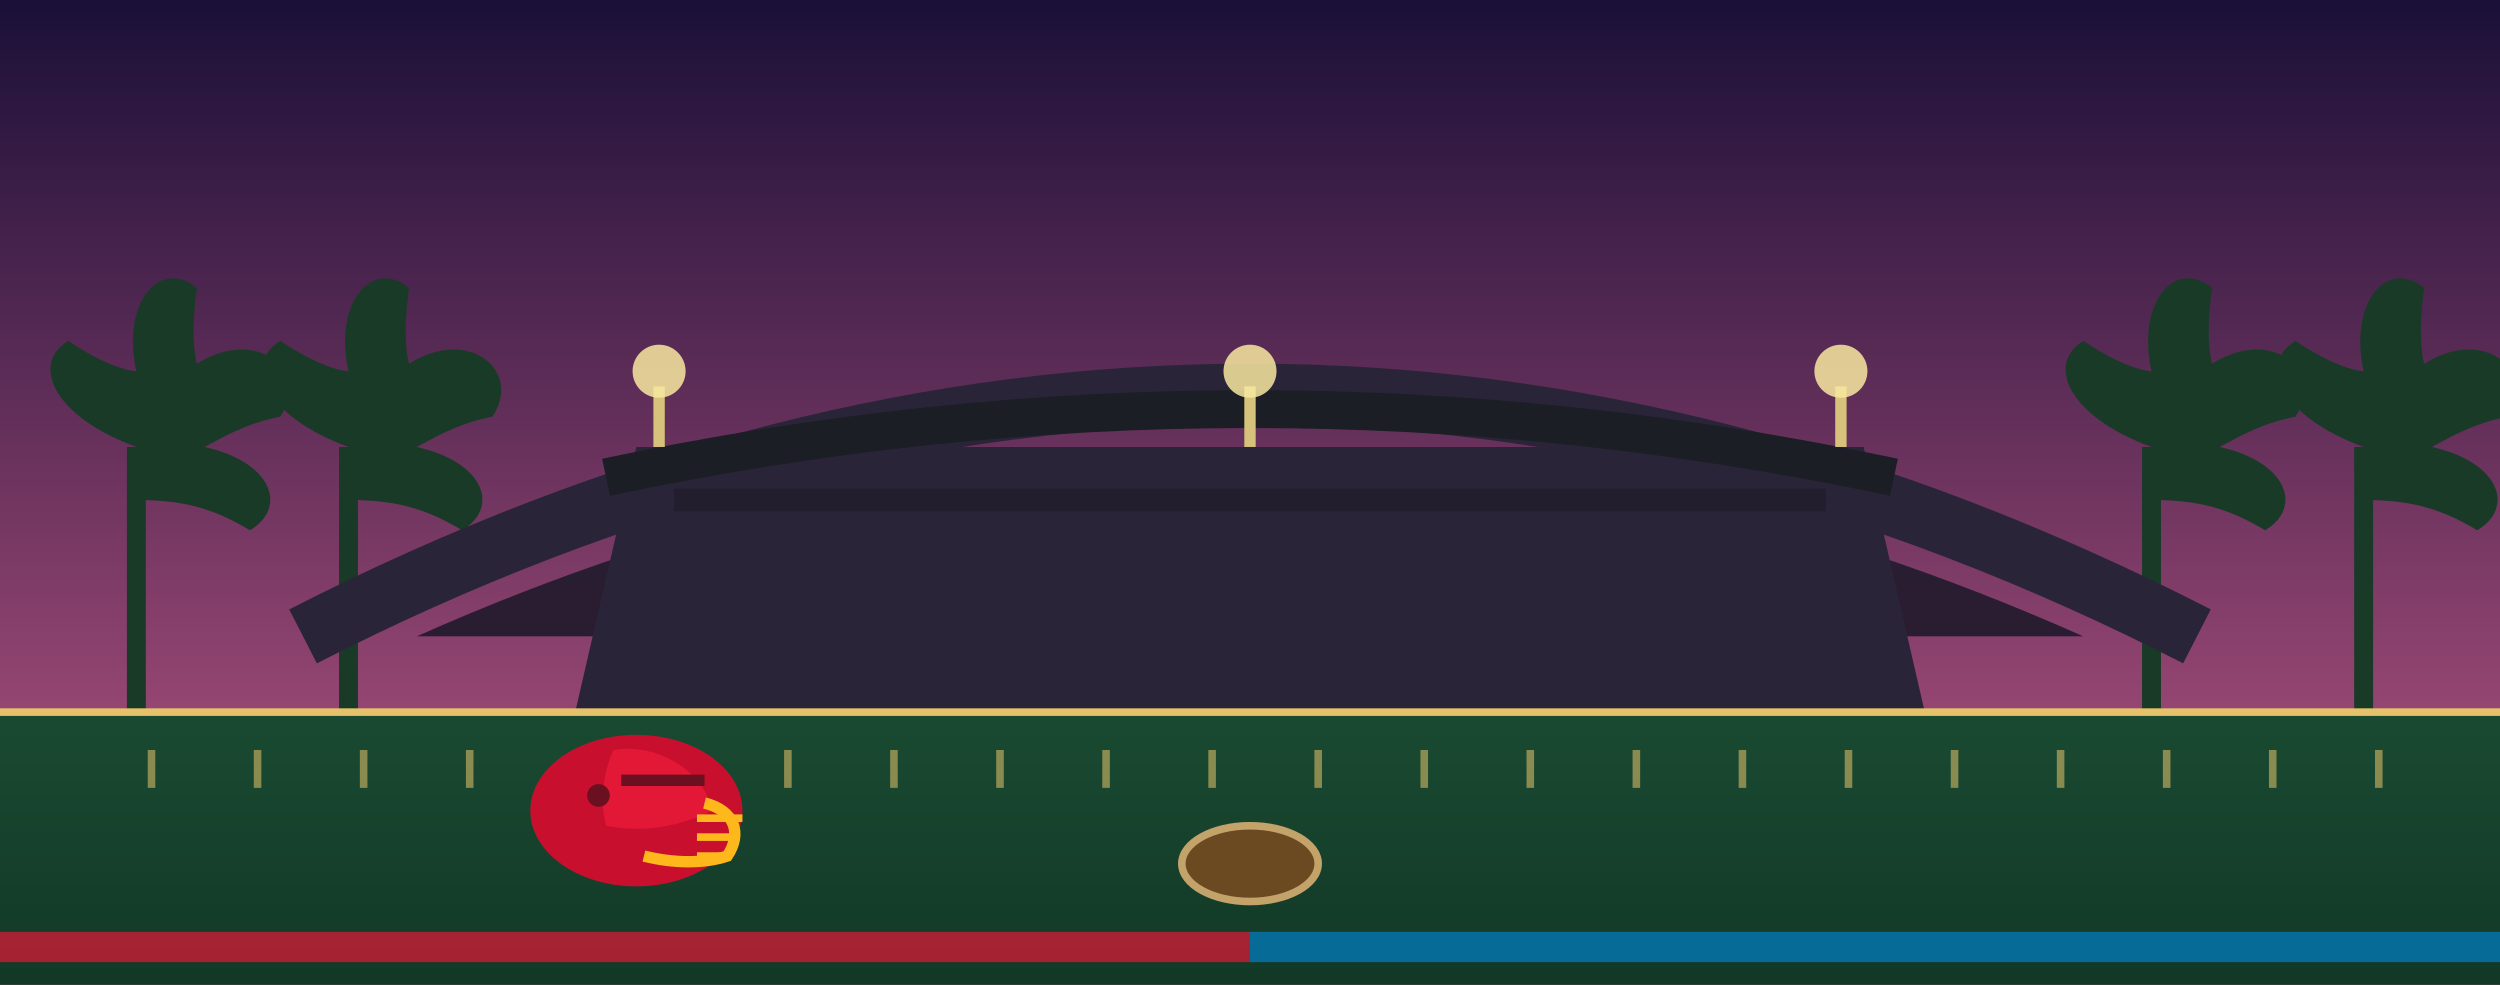
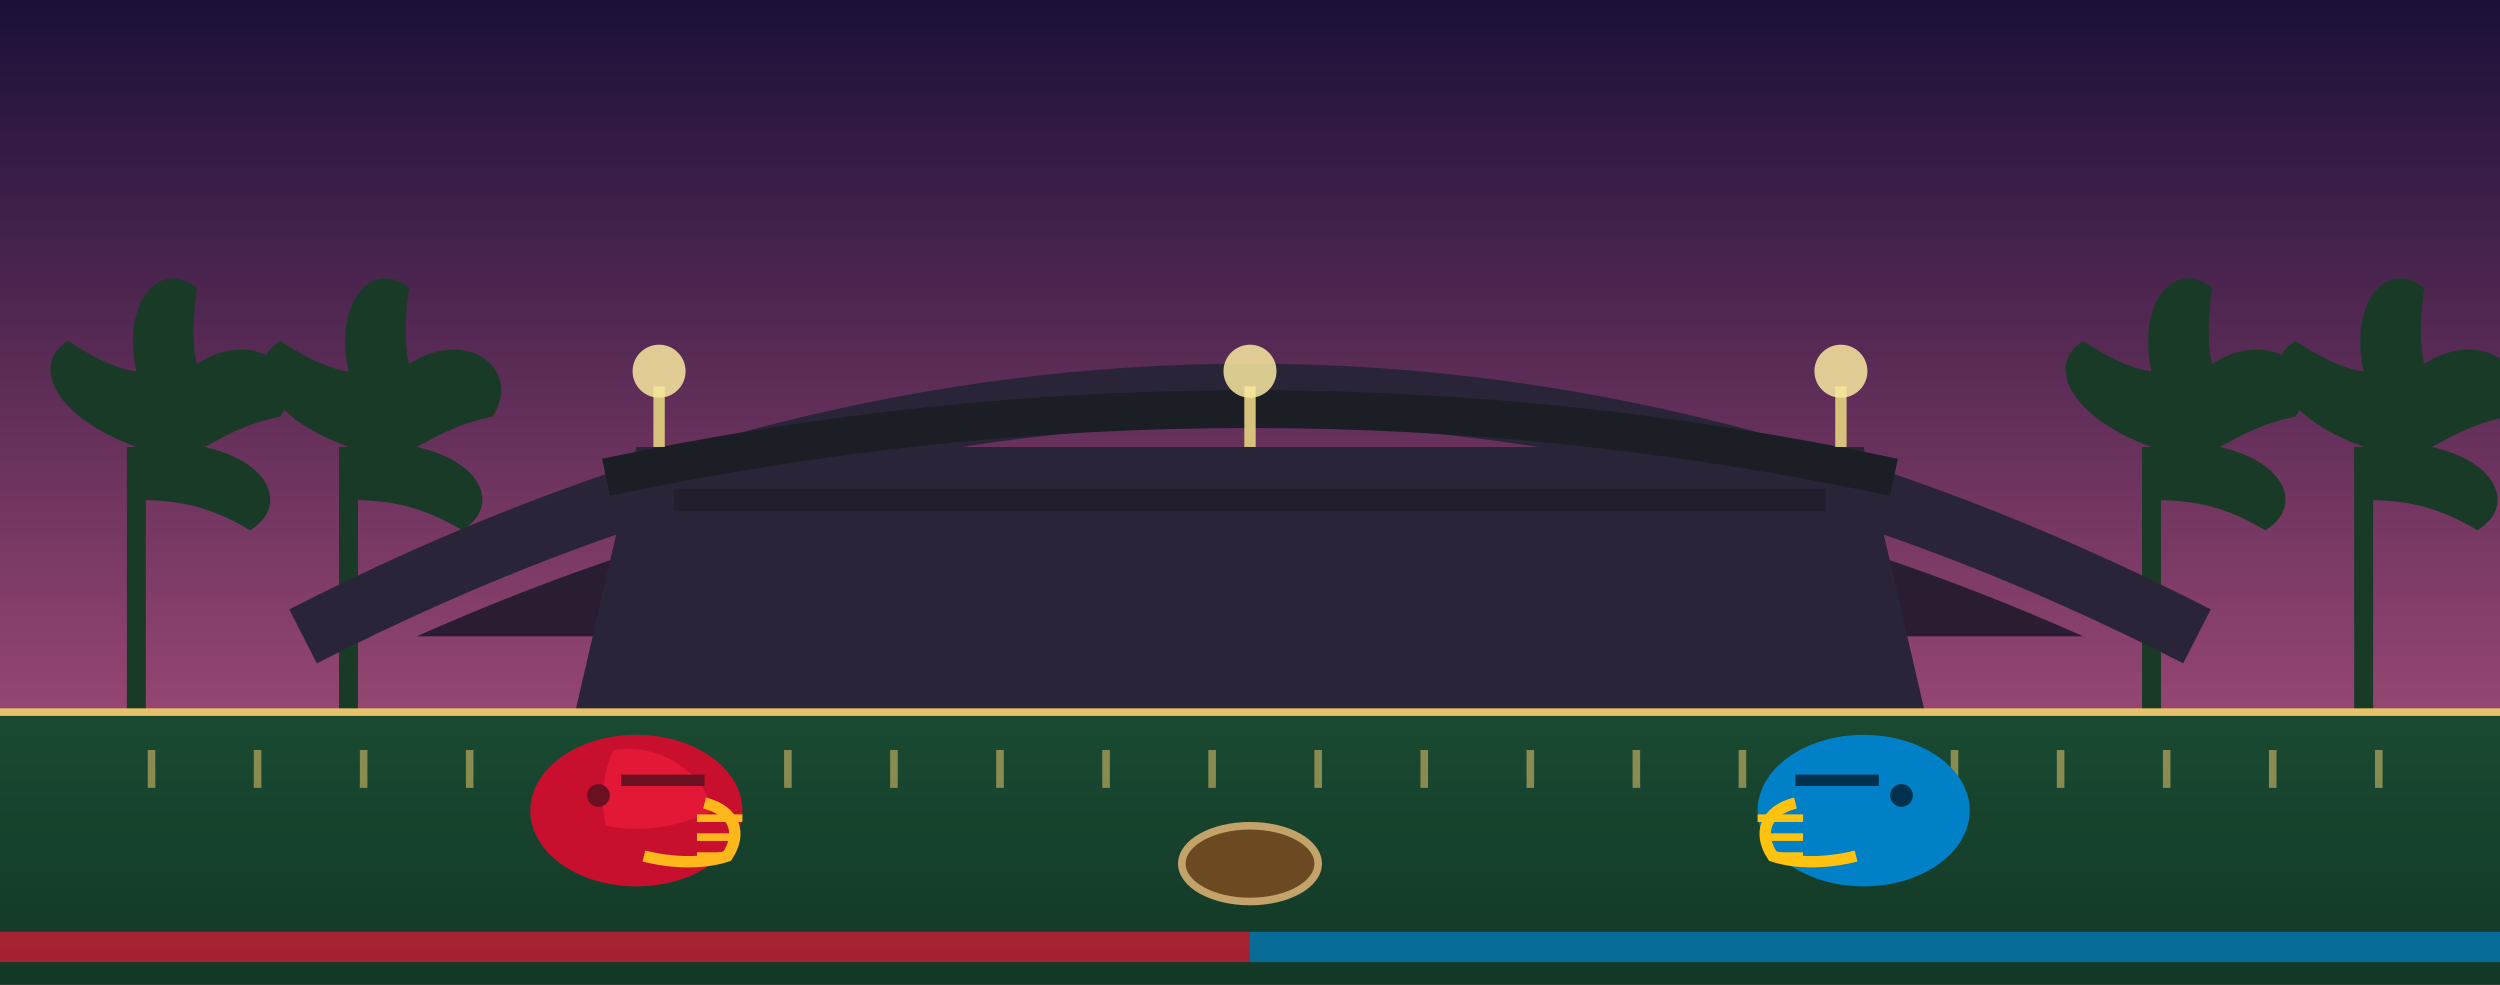
<svg xmlns="http://www.w3.org/2000/svg" viewBox="0 0 660 260" width="660" height="260" class="nrt-event-illustration" role="img">
  <defs>
    <linearGradient id="reviewawaylac-sky" x1="0" y1="0" x2="0" y2="1">
      <stop offset="0%" stop-color="#1B1038" />
      <stop offset="100%" stop-color="#C45A88" />
    </linearGradient>
    <linearGradient id="reviewawaylac-field" x1="0" y1="0" x2="0" y2="1">
      <stop offset="0%" stop-color="#1A4A32" />
      <stop offset="100%" stop-color="#123826" />
    </linearGradient>
  </defs>
  <rect width="660" height="260" fill="url(#reviewawaylac-sky)" />
  <path d="M36 188v-70" stroke="#1A3A28" stroke-width="5" />
  <path d="M36 118c-22-8-28-22-18-28c12 8 18 8 18 8c-4-18 6-30 16-22c-2 14 0 20 0 20c16-10 30 2 22 14c-10 2-16 6-20 8c18 4 22 16 12 22c-10-6-18-8-30-8z" fill="#1A3A28" />
  <path d="M92 188v-70" stroke="#1A3A28" stroke-width="5" />
  <path d="M92 118c-22-8-28-22-18-28c12 8 18 8 18 8c-4-18 6-30 16-22c-2 14 0 20 0 20c16-10 30 2 22 14c-10 2-16 6-20 8c18 4 22 16 12 22c-10-6-18-8-30-8z" fill="#1A3A28" />
  <path d="M568 188v-70" stroke="#1A3A28" stroke-width="5" />
  <path d="M568 118c-22-8-28-22-18-28c12 8 18 8 18 8c-4-18 6-30 16-22c-2 14 0 20 0 20c16-10 30 2 22 14c-10 2-16 6-20 8c18 4 22 16 12 22c-10-6-18-8-30-8z" fill="#1A3A28" />
  <path d="M624 188v-70" stroke="#1A3A28" stroke-width="5" />
  <path d="M624 118c-22-8-28-22-18-28c12 8 18 8 18 8c-4-18 6-30 16-22c-2 14 0 20 0 20c16-10 30 2 22 14c-10 2-16 6-20 8c18 4 22 16 12 22c-10-6-18-8-30-8z" fill="#1A3A28" />
  <path d="M80 168 Q330 40 580 168" fill="none" stroke="#2A2438" stroke-width="16" />
  <path d="M110 168 Q330 70 550 168" fill="#201A2C" opacity=".9" />
  <path d="M150,196 L168,118 H492 L510,196 Z" fill="#2A2438" />
  <path d="M178,132 H482" stroke="#000" opacity=".18" stroke-width="6" />
  <path d="M160,126 Q330,90 500,126" fill="none" stroke="#1B1E24" stroke-width="10" />
  <path d="M174,118 v-16" stroke="#D6C27A" stroke-width="3" />
  <circle cx="174" cy="98" r="7" fill="#F8E7A0" opacity=".85" />
  <path d="M330,118 v-16" stroke="#D6C27A" stroke-width="3" />
  <circle cx="330" cy="98" r="7" fill="#F8E7A0" opacity=".85" />
  <path d="M486,118 v-16" stroke="#D6C27A" stroke-width="3" />
  <circle cx="486" cy="98" r="7" fill="#F8E7A0" opacity=".85" />
  <rect x="0" y="188" width="660" height="72" fill="url(#reviewawaylac-field)" />
  <path d="M0 188h660" stroke="#E6C36A" stroke-width="2" />
  <path d="M40 198v10" stroke="#E6C36A" stroke-width="2" opacity=".55" />
  <path d="M68 198v10" stroke="#E6C36A" stroke-width="2" opacity=".55" />
  <path d="M96 198v10" stroke="#E6C36A" stroke-width="2" opacity=".55" />
  <path d="M124 198v10" stroke="#E6C36A" stroke-width="2" opacity=".55" />
  <path d="M152 198v10" stroke="#E6C36A" stroke-width="2" opacity=".55" />
  <path d="M180 198v10" stroke="#E6C36A" stroke-width="2" opacity=".55" />
  <path d="M208 198v10" stroke="#E6C36A" stroke-width="2" opacity=".55" />
  <path d="M236 198v10" stroke="#E6C36A" stroke-width="2" opacity=".55" />
  <path d="M264 198v10" stroke="#E6C36A" stroke-width="2" opacity=".55" />
  <path d="M292 198v10" stroke="#E6C36A" stroke-width="2" opacity=".55" />
  <path d="M320 198v10" stroke="#E6C36A" stroke-width="2" opacity=".55" />
  <path d="M348 198v10" stroke="#E6C36A" stroke-width="2" opacity=".55" />
  <path d="M376 198v10" stroke="#E6C36A" stroke-width="2" opacity=".55" />
  <path d="M404 198v10" stroke="#E6C36A" stroke-width="2" opacity=".55" />
  <path d="M432 198v10" stroke="#E6C36A" stroke-width="2" opacity=".55" />
  <path d="M460 198v10" stroke="#E6C36A" stroke-width="2" opacity=".55" />
  <path d="M488 198v10" stroke="#E6C36A" stroke-width="2" opacity=".55" />
  <path d="M516 198v10" stroke="#E6C36A" stroke-width="2" opacity=".55" />
  <path d="M544 198v10" stroke="#E6C36A" stroke-width="2" opacity=".55" />
  <path d="M572 198v10" stroke="#E6C36A" stroke-width="2" opacity=".55" />
  <path d="M600 198v10" stroke="#E6C36A" stroke-width="2" opacity=".55" />
  <path d="M628 198v10" stroke="#E6C36A" stroke-width="2" opacity=".55" />
  <ellipse cx="330" cy="228" rx="18" ry="10" fill="#6B4A22" stroke="#C4A36A" stroke-width="2" />
  <g transform="translate(168,214) scale(1,1)">
    <ellipse cx="0" cy="0" rx="28" ry="20" fill="#C8102E" />
    <path d="M-6-16c12-2 24 6 26 16c-8 4-18 6-28 4c-2-8 0-16 2-20z" fill="#E31837" />
    <path d="M-4-8h22" stroke="#6B1020" stroke-width="3" fill="none" />
    <path d="M18-2c8 2 10 8 6 14c-6 2-14 2-22 0" fill="none" stroke="#FFB81C" stroke-width="3" />
    <path d="M16 2h12M16 7h11M16 12h9" stroke="#FFB81C" stroke-width="2" />
    <circle cx="-10" cy="-4" r="3" fill="#6B1020" />
  </g>
-   <g transform="translate(-492,214) scale(-1,1)">
+   <g transform="translate(492,214) scale(-1,1)">
    <ellipse cx="0" cy="0" rx="28" ry="20" fill="#0080C6" />
    <path d="M-6-16c12-2 24 6 26 16c-8 4-18 6-28 4c-2-8 0-16 2-20z" fill="#0080C6" />
    <path d="M-4-8h22" stroke="#00314D" stroke-width="3" fill="none" />
    <path d="M18-2c8 2 10 8 6 14c-6 2-14 2-22 0" fill="none" stroke="#FFC20E" stroke-width="3" />
    <path d="M16 2h12M16 7h11M16 12h9" stroke="#FFC20E" stroke-width="2" />
    <circle cx="-10" cy="-4" r="3" fill="#00314D" />
  </g>
  <path d="M0 250h330" stroke="#E31837" stroke-width="8" opacity=".7" />
  <path d="M330 250h330" stroke="#0080C6" stroke-width="8" opacity=".7" />
</svg>
